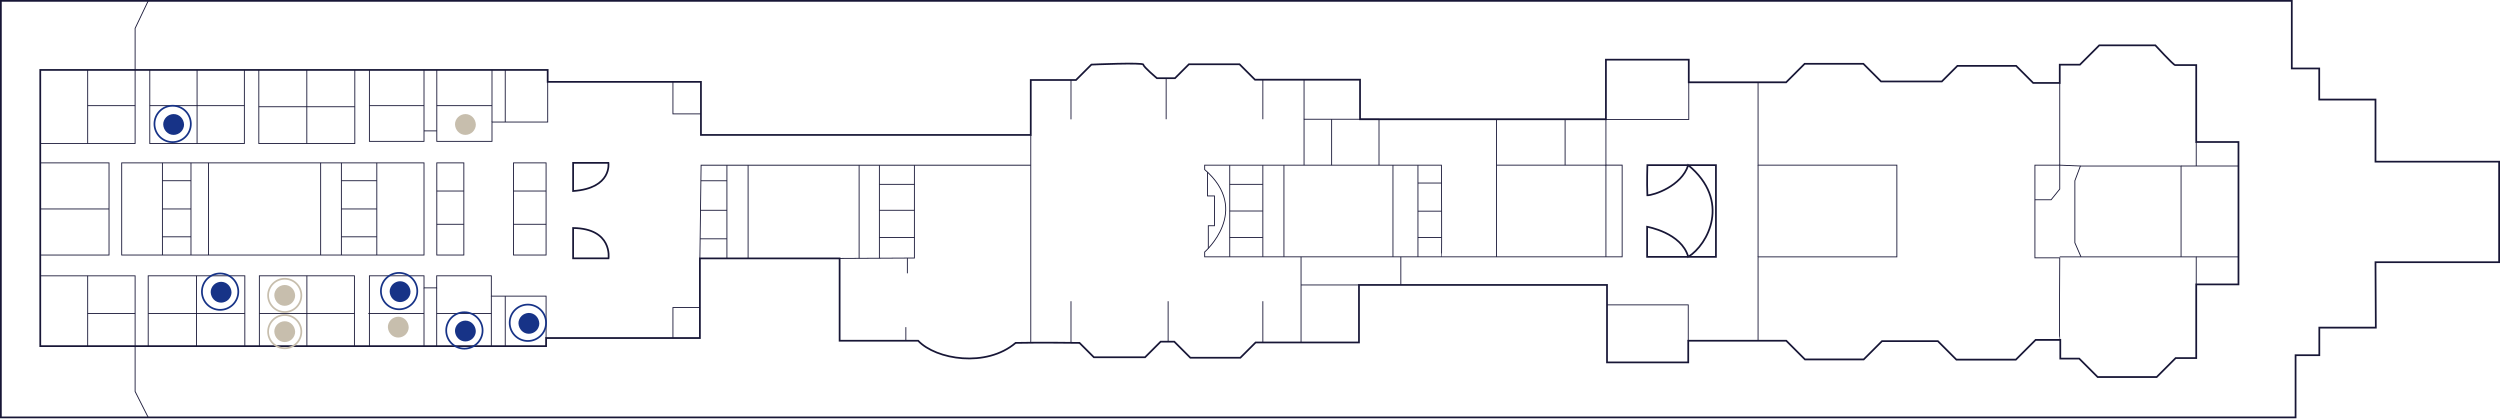
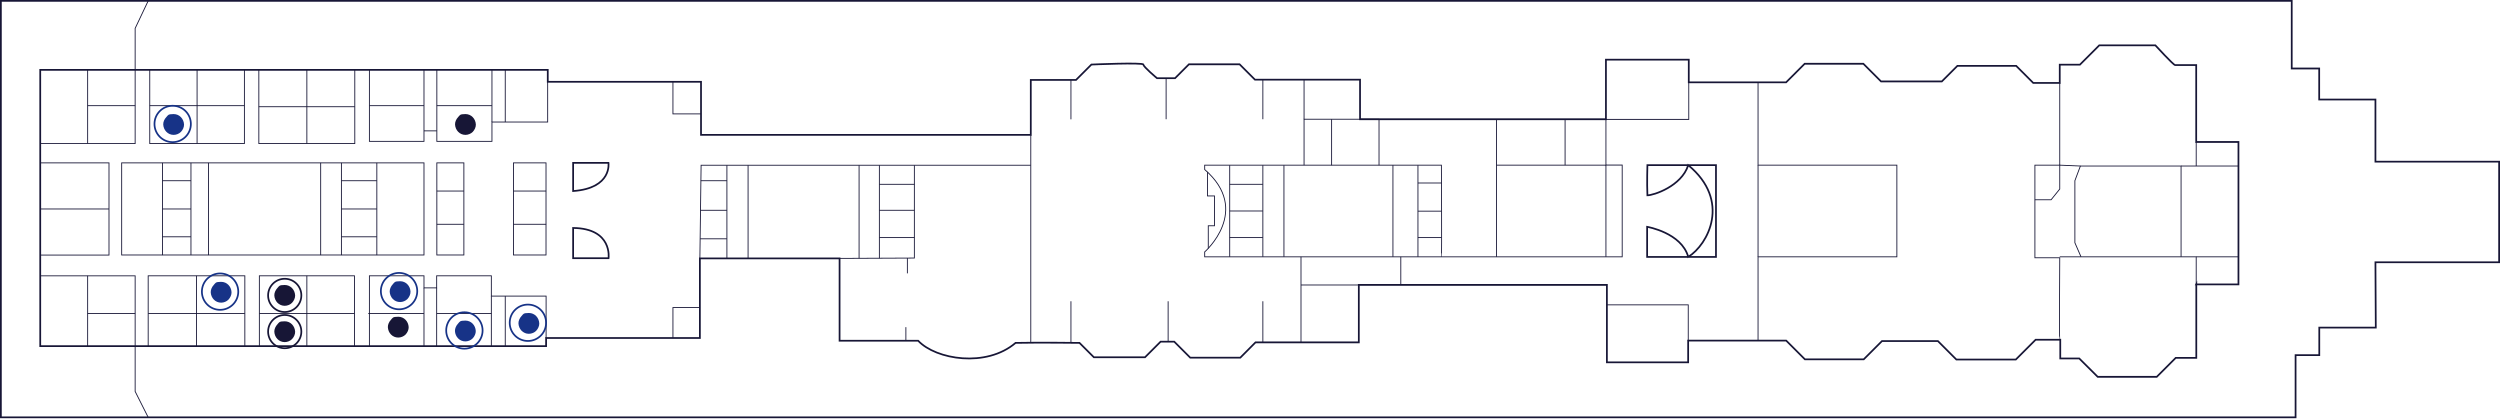
- <svg xmlns="http://www.w3.org/2000/svg" viewBox="0 0 2857.97 478.15">
+ <svg xmlns="http://www.w3.org/2000/svg" id="Layer_1" version="1.1" viewBox="0 0 2858 478.1">
  <defs>
-     <style>.cls-1{stroke:#c7bead;}.cls-1,.cls-2,.cls-3,.cls-4{fill:none;stroke-miterlimit:10;}.cls-1,.cls-2,.cls-4{stroke-width:2px;}.cls-2{stroke:#173387;}.cls-5{fill:#173387;}.cls-3,.cls-4{stroke:#171636;}.cls-6{fill:#c7bead;}</style>
+     <style>
+       .st0 {
+         stroke: #173387;
+       }
+ 
+       .st0, .st1, .st2 {
+         fill: none;
+         stroke-miterlimit: 10;
+       }
+ 
+       .st0, .st2 {
+         stroke-width: 2px;
+       }
+ 
+       .st3 {
+         fill: #171636;
+       }
+ 
+       .st4 {
+         fill: #173387;
+       }
+ 
+       .st1, .st2 {
+         stroke: #171636;
+       }
+     </style>
  </defs>
  <g id="_2eme_plan">
-     <polygon class="cls-4" points="2715.63 299.77 2856.97 299.77 2856.97 184.82 2715.63 184.82 2715.63 113.83 2651.31 113.83 2651.31 78.26 2619.95 78.26 2619.95 1 1 1 1 477.15 2624.27 477.15 2624.27 406.04 2651.41 406.04 2651.41 374.54 2716.01 374.54 2715.63 299.77" />
-     <path class="cls-4" d="M2510.7,325.14h48.29v-162.83h-48.29v-87.91h-24.15c-1.86,0-22.6-22.6-22.6-22.6h-64.08l-22.13,22.13h-23.06v20.89h-30.34l-19.5-19.5h-67.17l-17.8,17.8h-69.5l-20.2-20.2h-67.1l-21.17,21.17h-111.32v-25.89h-94.72v68.1h-281.08v-45.19h-120.11l-17.64-17.64h-57.89l-15.94,15.94h-20.59s-15.56-13-15.56-15.56-59.36,0-59.36,0l-17.61,17.61h-51.73v62.8h-377.04v-60.67h-175.21v-13.62H46.03v315.75h578.25v-9.29h175.83v-91.01h159.73v94.1h89.77c20.43,21.67,78.01,30.96,111.44,2.48,26.62-.62,73.05,0,73.05,0l16.41,16.41h58.51l17.8-17.8h15.63l18.34,18.34h57.19l17.45-17.45h118.13v-65.74h283.55v88.53h92.87v-24.76h112.06l21.36,21.36h67.17l20.89-20.89h63.92l21.13,21.13h68.02l22.56-22.56h28.21v21.4h21.67l21.05,21.05h67.48l21.67-21.67h23.53v-84.2Z" />
-     <path class="cls-3" d="M2354.68,94.83v93.96h-28.39v105.93h28.39s-.62,93.84,0,93.84" />
-     <polyline class="cls-3" points="2510.7 325.14 2510.7 293.65 2354.68 293.65" />
-     <polyline class="cls-3" points="2493.37 293.65 2493.37 189.78 2378.28 189.78 2371.96 206.62 2371.96 277.51 2378.98 293.65" />
-     <line class="cls-3" x1="2510.7" y1="189.78" x2="2510.7" y2="162.31" />
-     <line class="cls-3" x1="2493.37" y1="189.78" x2="2558.99" y2="189.78" />
-     <line class="cls-3" x1="2510.7" y1="293.65" x2="2558.99" y2="293.65" />
-     <polyline class="cls-3" points="2378.28 189.78 2354.68 188.79 2354.68 216.14 2344.82 228.36 2326.3 228.36" />
-     <polyline class="cls-3" points="2009.8 94.83 2009.8 188.79 2168.47 188.79 2168.47 293.65 2009.8 293.65 2009.8 389.52" />
-     <line class="cls-3" x1="2009.8" y1="188.79" x2="2009.8" y2="293.65" />
-     <polyline class="cls-3" points="1929.98 389.52 1929.98 348.52 1837.11 348.52" />
-     <path class="cls-3" d="M1930.59,94.09v42.44h-94.72v52.25h18.56v104.86h-477.26v-5.56s54.13-47.33,0-94.22v-5.01h270.63s.64,104.79,0,104.79" />
-     <path class="cls-4" d="M1929.98,188.79c-7.69,24.19-39.7,34.47-46.74,34.47-.62-14.13,0-34.47,0-34.47h78.39v104.86h-78.67v-34.42s39.33,6.73,47.02,34.42c22.65-14.13,49.29-64.17,0-104.86Z" />
-     <polyline class="cls-3" points="1835.87 293.65 1835.87 188.79 1710.81 188.79" />
-     <line class="cls-3" x1="1710.81" y1="136.31" x2="1710.81" y2="293.65" />
-     <line class="cls-3" x1="1789.2" y1="136.31" x2="1789.2" y2="188.79" />
-     <polyline class="cls-3" points="1576.46 188.86 1576.46 136.31 1490.78 136.31 1490.78 188.79" />
-     <line class="cls-3" x1="1490.78" y1="91.11" x2="1490.78" y2="136.31" />
-     <line class="cls-3" x1="1522.31" y1="188.86" x2="1522.31" y2="136.31" />
-     <line class="cls-3" x1="1592.41" y1="293.65" x2="1592.41" y2="188.79" />
-     <line class="cls-3" x1="1467.78" y1="293.65" x2="1467.78" y2="188.86" />
-     <line class="cls-3" x1="1443.67" y1="293.65" x2="1443.67" y2="188.86" />
-     <line class="cls-3" x1="1405.83" y1="293.65" x2="1405.83" y2="188.86" />
-     <line class="cls-3" x1="1443.67" y1="271.57" x2="1405.83" y2="271.57" />
-     <line class="cls-3" x1="1443.67" y1="241.22" x2="1405.83" y2="241.22" />
-     <line class="cls-3" x1="1443.67" y1="210.74" x2="1405.83" y2="210.74" />
-     <line class="cls-3" x1="1620.98" y1="293.65" x2="1620.98" y2="188.86" />
-     <line class="cls-3" x1="1647.91" y1="209.25" x2="1620.98" y2="209.25" />
-     <line class="cls-3" x1="1648.04" y1="241.4" x2="1620.98" y2="241.4" />
-     <line class="cls-3" x1="1647.91" y1="271.57" x2="1620.98" y2="271.57" />
-     <polyline class="cls-3" points="1381.32 283.95 1381.32 258.07 1388.36 258.07 1388.36 224 1380.43 224 1380.43 196.82" />
-     <line class="cls-3" x1="1601.42" y1="325.76" x2="1601.42" y2="293.65" />
-     <line class="cls-3" x1="1487.34" y1="391.5" x2="1487.34" y2="293.65" />
-     <line class="cls-3" x1="1553.56" y1="325.76" x2="1487.34" y2="325.76" />
-     <line class="cls-3" x1="1443.67" y1="391.5" x2="1443.67" y2="344.35" />
-     <line class="cls-3" x1="1335.38" y1="390.61" x2="1335.38" y2="344.35" />
-     <line class="cls-3" x1="1224.34" y1="391.89" x2="1224.34" y2="344.35" />
-     <line class="cls-3" x1="1443.67" y1="136.31" x2="1443.67" y2="91.11" />
-     <line class="cls-3" x1="1333.13" y1="89.41" x2="1333.13" y2="136.31" />
-     <path class="cls-3" d="M1224.34,91.46s0,46.24,0,44.85" />
-     <line class="cls-3" x1="1178.38" y1="154.26" x2="1178.38" y2="391.77" />
-     <polyline class="cls-3" points="1178.38 188.86 801.48 188.86 800.1 295.42" />
-     <polyline class="cls-3" points="1045.32 188.86 1045.32 294.96 959.83 295.42" />
-     <line class="cls-3" x1="982.13" y1="188.86" x2="982.13" y2="295.3" />
-     <line class="cls-3" x1="1005.3" y1="188.86" x2="1005.3" y2="295.17" />
-     <line class="cls-3" x1="1045.32" y1="271.57" x2="1005.3" y2="271.57" />
-     <line class="cls-3" x1="1045.32" y1="210.74" x2="1005.3" y2="210.74" />
-     <line class="cls-3" x1="1045.32" y1="240.39" x2="1005.3" y2="240.39" />
-     <line class="cls-3" x1="1037.28" y1="295" x2="1037.28" y2="312.46" />
-     <line class="cls-3" x1="1035.56" y1="389.52" x2="1035.56" y2="373.99" />
-     <line class="cls-3" x1="855.21" y1="188.86" x2="855.21" y2="295.3" />
-     <line class="cls-3" x1="831" y1="188.86" x2="831" y2="295.42" />
-     <line class="cls-3" x1="800.39" y1="273.01" x2="831" y2="273.01" />
-     <line class="cls-3" x1="800.81" y1="240.39" x2="831" y2="240.39" />
-     <line class="cls-3" x1="801.25" y1="206.65" x2="831" y2="206.65" />
-     <polyline class="cls-3" points="801.34 130.19 769.29 130.19 769.29 93.59" />
-     <polyline class="cls-3" points="800.1 351.59 769.29 351.59 769.29 386.43" />
-     <polyline class="cls-3" points="624.27 386.43 624.27 338.53 561.67 338.53 561.67 315.3 499.24 315.3 499.24 329.09 484.72 329.09 484.72 315.3 422.29 315.3 422.29 395.71" />
-     <path class="cls-4" d="M655.17,218.38v-32.17h40.37s4.42,29.02-40.37,32.17Z" />
-     <path class="cls-4" d="M655.17,260.65v34.65h40.49s4.93-34.02-40.49-34.65Z" />
-     <rect class="cls-3" x="587.04" y="186.2" width="37.23" height="105.35" />
-     <line class="cls-3" x1="624.27" y1="256.39" x2="587.04" y2="256.39" />
-     <line class="cls-3" x1="624.27" y1="218.38" x2="587.04" y2="218.38" />
-     <rect class="cls-3" x="499.35" y="186.2" width="30.91" height="105.35" />
-     <line class="cls-3" x1="530.26" y1="256.39" x2="499.35" y2="256.39" />
-     <line class="cls-3" x1="530.26" y1="218.38" x2="499.35" y2="218.38" />
-     <polyline class="cls-3" points="626.13 93.59 626.13 139.52 562.44 139.52 562.44 161.6 499.35 161.6 499.35 79.97" />
-     <line class="cls-3" x1="562.44" y1="139.52" x2="562.44" y2="79.97" />
-     <line class="cls-3" x1="577.58" y1="139.52" x2="577.58" y2="79.97" />
-     <line class="cls-3" x1="562.44" y1="120.79" x2="499.35" y2="120.79" />
-     <line class="cls-3" x1="577.58" y1="338.53" x2="577.58" y2="395.71" />
-     <line class="cls-3" x1="561.67" y1="338.53" x2="561.67" y2="395.71" />
-     <line class="cls-3" x1="499.24" y1="329.09" x2="499.24" y2="395.71" />
-     <line class="cls-3" x1="484.72" y1="329.09" x2="484.72" y2="395.71" />
-     <line class="cls-3" x1="561.67" y1="358.43" x2="499.35" y2="358.43" />
-     <polyline class="cls-3" points="484.72 79.97 484.72 161.6 422.29 161.6 422.29 79.97" />
-     <line class="cls-3" x1="499.35" y1="149.62" x2="484.72" y2="149.62" />
-     <rect class="cls-3" x="139.13" y="186.2" width="345.59" height="105.35" />
-     <line class="cls-3" x1="430.77" y1="291.56" x2="430.77" y2="186.2" />
-     <line class="cls-3" x1="390.26" y1="291.56" x2="390.26" y2="186.2" />
-     <line class="cls-3" x1="430.77" y1="206.6" x2="390.26" y2="206.6" />
-     <line class="cls-3" x1="430.77" y1="238.88" x2="390.26" y2="238.88" />
-     <line class="cls-3" x1="430.77" y1="270.72" x2="390.26" y2="270.72" />
-     <line class="cls-3" x1="366.57" y1="291.56" x2="366.57" y2="186.2" />
-     <line class="cls-3" x1="238.34" y1="291.56" x2="238.34" y2="186.2" />
-     <line class="cls-3" x1="218.32" y1="291.56" x2="218.32" y2="186.2" />
-     <line class="cls-3" x1="185.66" y1="291.56" x2="185.66" y2="186.2" />
-     <line class="cls-3" x1="218.32" y1="206.6" x2="185.66" y2="206.6" />
-     <line class="cls-3" x1="218.32" y1="238.88" x2="185.66" y2="238.88" />
-     <line class="cls-3" x1="218.32" y1="270.72" x2="185.66" y2="270.72" />
-     <polyline class="cls-3" points="405.62 79.97 405.62 164.08 295.88 164.08 295.88 79.97" />
-     <line class="cls-3" x1="350.75" y1="79.97" x2="350.75" y2="164.08" />
-     <line class="cls-3" x1="405.62" y1="122.03" x2="295.88" y2="122.03" />
-     <line class="cls-3" x1="484.72" y1="120.79" x2="422.29" y2="120.79" />
-     <polyline class="cls-3" points="279.35 79.97 279.35 164.08 171.24 164.08 171.24 79.97" />
-     <line class="cls-3" x1="225.29" y1="79.97" x2="225.29" y2="164.08" />
-     <line class="cls-3" x1="279.35" y1="120.79" x2="171.24" y2="120.79" />
-     <line class="cls-3" x1="100.24" y1="79.97" x2="100.24" y2="164.08" />
-     <line class="cls-3" x1="154.46" y1="120.79" x2="100.24" y2="120.79" />
-     <polyline class="cls-3" points="46.03 186.2 124.64 186.2 124.64 291.56 46.03 291.56" />
-     <line class="cls-3" x1="46.03" y1="238.88" x2="124.64" y2="238.88" />
-     <line class="cls-3" x1="100.24" y1="395.71" x2="100.24" y2="315.3" />
-     <line class="cls-3" x1="154.46" y1="358.43" x2="100.24" y2="358.43" />
-     <polyline class="cls-3" points="279.89 395.71 279.89 315.3 169.42 315.3 169.42 395.71" />
-     <line class="cls-3" x1="224.65" y1="395.71" x2="224.65" y2="315.3" />
-     <line class="cls-3" x1="279.89" y1="358.43" x2="169.42" y2="358.43" />
-     <polyline class="cls-3" points="405.16 395.71 405.16 315.3 296.49 315.3 296.49 395.71" />
-     <line class="cls-3" x1="350.83" y1="395.71" x2="350.83" y2="315.3" />
-     <line class="cls-3" x1="405.16" y1="358.43" x2="296.49" y2="358.43" />
-     <line class="cls-3" x1="484.72" y1="358.43" x2="421.04" y2="358.43" />
-     <polyline class="cls-3" points="169.42 1 154.46 32.4 154.46 79.97 154.46 164.08 46.03 164.08" />
-     <polyline class="cls-3" points="169.42 477.15 154.46 447.53 154.46 395.71 154.46 315.3 46.03 315.3" />
+     <polygon class="st2" points="2715.6 299.8 2857 299.8 2857 184.8 2715.6 184.8 2715.6 113.8 2651.3 113.8 2651.3 78.3 2619.9 78.3 2619.9 1 1 1 1 477.1 2624.3 477.1 2624.3 406 2651.4 406 2651.4 374.5 2716 374.5 2715.6 299.8" />
+     <path class="st2" d="M2510.7,325.1h48.3v-162.8h-48.3v-87.9h-24.1c-1.9,0-22.6-22.6-22.6-22.6h-64.1l-22.1,22.1h-23.1v20.9h-30.3l-19.5-19.5h-67.2l-17.8,17.8h-69.5l-20.2-20.2h-67.1l-21.2,21.2h-111.3v-25.9h-94.7v68.1h-281.1v-45.2h-120.1l-17.6-17.6h-57.9l-15.9,15.9h-20.6s-15.6-13-15.6-15.6-59.4,0-59.4,0l-17.6,17.6h-51.7v62.8h-377v-60.7h-175.2v-13.6H46v315.8h578.3v-9.3h175.8v-91h159.7v94.1h89.8c20.4,21.7,78,31,111.4,2.5,26.6-.6,73.1,0,73.1,0l16.4,16.4h58.5l17.8-17.8h15.6l18.3,18.3h57.2l17.4-17.5h118.1v-65.7h283.6v88.5h92.9v-24.8h112.1l21.4,21.4h67.2l20.9-20.9h63.9l21.1,21.1h68l22.6-22.6h28.2v21.4h21.7l21.1,21h67.5l21.7-21.7h23.5v-84.2h0Z" />
+     <path class="st1" d="M2354.7,94.8v94h-28.4v105.9h28.4s-.6,93.8,0,93.8" />
+     <polyline class="st1" points="2510.7 325.1 2510.7 293.6 2354.7 293.6" />
+     <polyline class="st1" points="2493.4 293.6 2493.4 189.8 2378.3 189.8 2372 206.6 2372 277.5 2379 293.6" />
+     <line class="st1" x1="2510.7" y1="189.8" x2="2510.7" y2="162.3" />
+     <line class="st1" x1="2493.4" y1="189.8" x2="2559" y2="189.8" />
+     <line class="st1" x1="2510.7" y1="293.6" x2="2559" y2="293.6" />
+     <polyline class="st1" points="2378.3 189.8 2354.7 188.8 2354.7 216.1 2344.8 228.4 2326.3 228.4" />
+     <polyline class="st1" points="2009.8 94.8 2009.8 188.8 2168.5 188.8 2168.5 293.6 2009.8 293.6 2009.8 389.5" />
+     <line class="st1" x1="2009.8" y1="188.8" x2="2009.8" y2="293.6" />
+     <polyline class="st1" points="1930 389.5 1930 348.5 1837.1 348.5" />
+     <path class="st1" d="M1930.6,94.1v42.4h-94.7v52.2h18.6v104.9h-477.3v-5.6s54.1-47.3,0-94.2v-5h270.6s.6,104.8,0,104.8" />
+     <path class="st2" d="M1930,188.8c-7.7,24.2-39.7,34.5-46.7,34.5-.6-14.1,0-34.5,0-34.5h78.4v104.9h-78.7v-34.4s39.3,6.7,47,34.4c22.7-14.1,49.3-64.2,0-104.9h0Z" />
+     <polyline class="st1" points="1835.9 293.6 1835.9 188.8 1710.8 188.8" />
+     <line class="st1" x1="1710.8" y1="136.3" x2="1710.8" y2="293.6" />
+     <line class="st1" x1="1789.2" y1="136.3" x2="1789.2" y2="188.8" />
+     <polyline class="st1" points="1576.5 188.9 1576.5 136.3 1490.8 136.3 1490.8 188.8" />
+     <line class="st1" x1="1490.8" y1="91.1" x2="1490.8" y2="136.3" />
+     <line class="st1" x1="1522.3" y1="188.9" x2="1522.3" y2="136.3" />
+     <line class="st1" x1="1592.4" y1="293.6" x2="1592.4" y2="188.8" />
+     <line class="st1" x1="1467.8" y1="293.6" x2="1467.8" y2="188.9" />
+     <line class="st1" x1="1443.7" y1="293.6" x2="1443.7" y2="188.9" />
+     <line class="st1" x1="1405.8" y1="293.6" x2="1405.8" y2="188.9" />
+     <line class="st1" x1="1443.7" y1="271.6" x2="1405.8" y2="271.6" />
+     <line class="st1" x1="1443.7" y1="241.2" x2="1405.8" y2="241.2" />
+     <line class="st1" x1="1443.7" y1="210.7" x2="1405.8" y2="210.7" />
+     <line class="st1" x1="1621" y1="293.6" x2="1621" y2="188.9" />
+     <line class="st1" x1="1647.9" y1="209.2" x2="1621" y2="209.2" />
+     <line class="st1" x1="1648" y1="241.4" x2="1621" y2="241.4" />
+     <line class="st1" x1="1647.9" y1="271.6" x2="1621" y2="271.6" />
+     <polyline class="st1" points="1381.3 284 1381.3 258.1 1388.4 258.1 1388.4 224 1380.4 224 1380.4 196.8" />
+     <line class="st1" x1="1601.4" y1="325.8" x2="1601.4" y2="293.6" />
+     <line class="st1" x1="1487.3" y1="391.5" x2="1487.3" y2="293.6" />
+     <line class="st1" x1="1553.6" y1="325.8" x2="1487.3" y2="325.8" />
+     <line class="st1" x1="1443.7" y1="391.5" x2="1443.7" y2="344.4" />
+     <line class="st1" x1="1335.4" y1="390.6" x2="1335.4" y2="344.4" />
+     <line class="st1" x1="1224.3" y1="391.9" x2="1224.3" y2="344.4" />
+     <line class="st1" x1="1443.7" y1="136.3" x2="1443.7" y2="91.1" />
+     <line class="st1" x1="1333.1" y1="89.4" x2="1333.1" y2="136.3" />
+     <path class="st1" d="M1224.3,91.5s0,46.2,0,44.8" />
+     <line class="st1" x1="1178.4" y1="154.3" x2="1178.4" y2="391.8" />
+     <polyline class="st1" points="1178.4 188.9 801.5 188.9 800.1 295.4" />
+     <polyline class="st1" points="1045.3 188.9 1045.3 295 959.8 295.4" />
+     <line class="st1" x1="982.1" y1="188.9" x2="982.1" y2="295.3" />
+     <line class="st1" x1="1005.3" y1="188.9" x2="1005.3" y2="295.2" />
+     <line class="st1" x1="1045.3" y1="271.6" x2="1005.3" y2="271.6" />
+     <line class="st1" x1="1045.3" y1="210.7" x2="1005.3" y2="210.7" />
+     <line class="st1" x1="1045.3" y1="240.4" x2="1005.3" y2="240.4" />
+     <line class="st1" x1="1037.3" y1="295" x2="1037.3" y2="312.5" />
+     <line class="st1" x1="1035.6" y1="389.5" x2="1035.6" y2="374" />
+     <line class="st1" x1="855.2" y1="188.9" x2="855.2" y2="295.3" />
+     <line class="st1" x1="831" y1="188.9" x2="831" y2="295.4" />
+     <line class="st1" x1="800.4" y1="273" x2="831" y2="273" />
+     <line class="st1" x1="800.8" y1="240.4" x2="831" y2="240.4" />
+     <line class="st1" x1="801.2" y1="206.6" x2="831" y2="206.6" />
+     <polyline class="st1" points="801.3 130.2 769.3 130.2 769.3 93.6" />
+     <polyline class="st1" points="800.1 351.6 769.3 351.6 769.3 386.4" />
+     <polyline class="st1" points="624.3 386.4 624.3 338.5 561.7 338.5 561.7 315.3 499.2 315.3 499.2 329.1 484.7 329.1 484.7 315.3 422.3 315.3 422.3 395.7" />
+     <path class="st2" d="M655.2,218.4v-32.2h40.4s4.4,29-40.4,32.2Z" />
+     <path class="st2" d="M655.2,260.6v34.6h40.5s4.9-34-40.5-34.6Z" />
+     <rect class="st1" x="587" y="186.2" width="37.2" height="105.3" />
+     <line class="st1" x1="624.3" y1="256.4" x2="587" y2="256.4" />
+     <line class="st1" x1="624.3" y1="218.4" x2="587" y2="218.4" />
+     <rect class="st1" x="499.4" y="186.2" width="30.9" height="105.3" />
+     <line class="st1" x1="530.3" y1="256.4" x2="499.4" y2="256.4" />
+     <line class="st1" x1="530.3" y1="218.4" x2="499.4" y2="218.4" />
+     <polyline class="st1" points="626.1 93.6 626.1 139.5 562.4 139.5 562.4 161.6 499.4 161.6 499.4 80" />
+     <line class="st1" x1="562.4" y1="139.5" x2="562.4" y2="80" />
+     <line class="st1" x1="577.6" y1="139.5" x2="577.6" y2="80" />
+     <line class="st1" x1="562.4" y1="120.8" x2="499.4" y2="120.8" />
+     <line class="st1" x1="577.6" y1="338.5" x2="577.6" y2="395.7" />
+     <line class="st1" x1="561.7" y1="338.5" x2="561.7" y2="395.7" />
+     <line class="st1" x1="499.2" y1="329.1" x2="499.2" y2="395.7" />
+     <line class="st1" x1="484.7" y1="329.1" x2="484.7" y2="395.7" />
+     <line class="st1" x1="561.7" y1="358.4" x2="499.4" y2="358.4" />
+     <polyline class="st1" points="484.7 80 484.7 161.6 422.3 161.6 422.3 80" />
+     <line class="st1" x1="499.4" y1="149.6" x2="484.7" y2="149.6" />
+     <rect class="st1" x="139.1" y="186.2" width="345.6" height="105.3" />
+     <line class="st1" x1="430.8" y1="291.6" x2="430.8" y2="186.2" />
+     <line class="st1" x1="390.3" y1="291.6" x2="390.3" y2="186.2" />
+     <line class="st1" x1="430.8" y1="206.6" x2="390.3" y2="206.6" />
+     <line class="st1" x1="430.8" y1="238.9" x2="390.3" y2="238.9" />
+     <line class="st1" x1="430.8" y1="270.7" x2="390.3" y2="270.7" />
+     <line class="st1" x1="366.6" y1="291.6" x2="366.6" y2="186.2" />
+     <line class="st1" x1="238.3" y1="291.6" x2="238.3" y2="186.2" />
+     <line class="st1" x1="218.3" y1="291.6" x2="218.3" y2="186.2" />
+     <line class="st1" x1="185.7" y1="291.6" x2="185.7" y2="186.2" />
+     <line class="st1" x1="218.3" y1="206.6" x2="185.7" y2="206.6" />
+     <line class="st1" x1="218.3" y1="238.9" x2="185.7" y2="238.9" />
+     <line class="st1" x1="218.3" y1="270.7" x2="185.7" y2="270.7" />
+     <polyline class="st1" points="405.6 80 405.6 164.1 295.9 164.1 295.9 80" />
+     <line class="st1" x1="350.8" y1="80" x2="350.8" y2="164.1" />
+     <line class="st1" x1="405.6" y1="122" x2="295.9" y2="122" />
+     <line class="st1" x1="484.7" y1="120.8" x2="422.3" y2="120.8" />
+     <polyline class="st1" points="279.4 80 279.4 164.1 171.2 164.1 171.2 80" />
+     <line class="st1" x1="225.3" y1="80" x2="225.3" y2="164.1" />
+     <line class="st1" x1="279.4" y1="120.8" x2="171.2" y2="120.8" />
+     <line class="st1" x1="100.2" y1="80" x2="100.2" y2="164.1" />
+     <line class="st1" x1="154.5" y1="120.8" x2="100.2" y2="120.8" />
+     <polyline class="st1" points="46 186.2 124.6 186.2 124.6 291.6 46 291.6" />
+     <line class="st1" x1="46" y1="238.9" x2="124.6" y2="238.9" />
+     <line class="st1" x1="100.2" y1="395.7" x2="100.2" y2="315.3" />
+     <line class="st1" x1="154.5" y1="358.4" x2="100.2" y2="358.4" />
+     <polyline class="st1" points="279.9 395.7 279.9 315.3 169.4 315.3 169.4 395.7" />
+     <line class="st1" x1="224.6" y1="395.7" x2="224.6" y2="315.3" />
+     <line class="st1" x1="279.9" y1="358.4" x2="169.4" y2="358.4" />
+     <polyline class="st1" points="405.2 395.7 405.2 315.3 296.5 315.3 296.5 395.7" />
+     <line class="st1" x1="350.8" y1="395.7" x2="350.8" y2="315.3" />
+     <line class="st1" x1="405.2" y1="358.4" x2="296.5" y2="358.4" />
+     <line class="st1" x1="484.7" y1="358.4" x2="421" y2="358.4" />
+     <polyline class="st1" points="169.4 1 154.5 32.4 154.5 80 154.5 164.1 46 164.1" />
+     <polyline class="st1" points="169.4 477.1 154.5 447.5 154.5 395.7 154.5 315.3 46 315.3" />
  </g>
  <g id="points">
-     <path class="cls-6" d="M532.06,154.22c3.05,0,6.26-1.33,8.42-3.49s3.62-5.45,3.49-8.42c-.29-6.45-5.23-11.91-11.91-11.91-3.05,0-6.26,1.33-8.42,3.49s-3.62,5.45-3.49,8.42c.29,6.45,5.23,11.91,11.91,11.91h0Z" />
-     <path class="cls-5" d="M198.49,154.22c3.05,0,6.26-1.33,8.42-3.49s3.62-5.45,3.49-8.42c-.29-6.45-5.23-11.91-11.91-11.91-3.05,0-6.26,1.33-8.42,3.49s-3.62,5.45-3.49,8.42c.29,6.45,5.23,11.91,11.91,11.91h0Z" />
-     <circle class="cls-2" cx="197.36" cy="141.66" r="20.8" />
-     <path class="cls-5" d="M457.38,345.33c3.05,0,6.26-1.33,8.42-3.49s3.62-5.45,3.49-8.42c-.29-6.45-5.23-11.91-11.91-11.91-3.05,0-6.26,1.33-8.42,3.49s-3.62,5.45-3.49,8.42c.29,6.45,5.23,11.91,11.91,11.91h0Z" />
-     <circle class="cls-2" cx="456.25" cy="332.77" r="20.8" />
-     <path class="cls-5" d="M604.61,381.57c3.05,0,6.26-1.33,8.42-3.49s3.62-5.45,3.49-8.42c-.29-6.45-5.23-11.91-11.91-11.91-3.05,0-6.26,1.33-8.42,3.49s-3.62,5.45-3.49,8.42c.29,6.45,5.23,11.91,11.91,11.91h0Z" />
-     <circle class="cls-2" cx="603.47" cy="369.01" r="20.8" />
-     <path class="cls-5" d="M532.03,390.34c3.05,0,6.26-1.33,8.42-3.49s3.62-5.45,3.49-8.42c-.29-6.45-5.23-11.91-11.91-11.91-3.05,0-6.26,1.33-8.42,3.49s-3.62,5.45-3.49,8.42c.29,6.45,5.23,11.91,11.91,11.91h0Z" />
-     <circle class="cls-2" cx="530.9" cy="377.78" r="20.8" />
-     <path class="cls-5" d="M252.76,345.98c3.05,0,6.26-1.33,8.42-3.49s3.62-5.45,3.49-8.42c-.29-6.45-5.23-11.91-11.91-11.91-3.05,0-6.26,1.33-8.42,3.49s-3.62,5.45-3.49,8.42c.29,6.45,5.23,11.91,11.91,11.91h0Z" />
-     <circle class="cls-2" cx="251.63" cy="333.42" r="20.8" />
-     <path class="cls-6" d="M325.49,391.06c3.05,0,6.26-1.33,8.42-3.49s3.62-5.45,3.49-8.42c-.29-6.45-5.23-11.91-11.91-11.91-3.05,0-6.26,1.33-8.42,3.49s-3.62,5.45-3.49,8.42c.29,6.45,5.23,11.91,11.91,11.91h0Z" />
-     <path class="cls-6" d="M455.32,385.9c3.05,0,6.26-1.33,8.42-3.49s3.62-5.45,3.49-8.42c-.29-6.45-5.23-11.91-11.91-11.91-3.05,0-6.26,1.33-8.42,3.49s-3.62,5.45-3.49,8.42c.29,6.45,5.23,11.91,11.91,11.91h0Z" />
-     <circle class="cls-1" cx="325.49" cy="379.15" r="19" />
-     <path class="cls-6" d="M325.49,349.61c3.05,0,6.26-1.33,8.42-3.49s3.62-5.45,3.49-8.42c-.29-6.45-5.23-11.91-11.91-11.91-3.05,0-6.26,1.33-8.42,3.49s-3.62,5.45-3.49,8.42c.29,6.45,5.23,11.91,11.91,11.91h0Z" />
-     <circle class="cls-1" cx="325.49" cy="337.7" r="19" />
+     <path class="st3" d="M532.1,154.2c3,0,6.3-1.3,8.4-3.5s3.6-5.4,3.5-8.4c-.3-6.4-5.2-11.9-11.9-11.9s-6.3,1.3-8.4,3.5-3.6,5.4-3.5,8.4c.3,6.4,5.2,11.9,11.9,11.9h0Z" />
+     <path class="st4" d="M198.5,154.2c3.1,0,6.3-1.3,8.4-3.5s3.6-5.4,3.5-8.4c-.3-6.4-5.2-11.9-11.9-11.9s-6.3,1.3-8.4,3.5-3.6,5.4-3.5,8.4c.3,6.4,5.2,11.9,11.9,11.9h0Z" />
+     <circle class="st0" cx="197.4" cy="141.7" r="20.8" />
+     <path class="st4" d="M457.4,345.3c3,0,6.3-1.3,8.4-3.5s3.6-5.5,3.5-8.4c-.3-6.5-5.2-11.9-11.9-11.9s-6.3,1.3-8.4,3.5-3.6,5.5-3.5,8.4c.3,6.5,5.2,11.9,11.9,11.9h0Z" />
+     <circle class="st0" cx="456.2" cy="332.8" r="20.8" />
+     <path class="st4" d="M604.6,381.6c3,0,6.3-1.3,8.4-3.5s3.6-5.5,3.5-8.4c-.3-6.5-5.2-11.9-11.9-11.9s-6.3,1.3-8.4,3.5-3.6,5.5-3.5,8.4c.3,6.5,5.2,11.9,11.9,11.9h0Z" />
+     <circle class="st0" cx="603.5" cy="369" r="20.8" />
+     <path class="st4" d="M532,390.3c3,0,6.3-1.3,8.4-3.5s3.6-5.5,3.5-8.4c-.3-6.5-5.2-11.9-11.9-11.9s-6.3,1.3-8.4,3.5-3.6,5.5-3.5,8.4c.3,6.5,5.2,11.9,11.9,11.9h0Z" />
+     <circle class="st0" cx="530.9" cy="377.8" r="20.8" />
+     <path class="st4" d="M252.8,346c3.1,0,6.3-1.3,8.4-3.5s3.6-5.5,3.5-8.4c-.3-6.5-5.2-11.9-11.9-11.9s-6.3,1.3-8.4,3.5-3.6,5.5-3.5,8.4c.3,6.5,5.2,11.9,11.9,11.9h0Z" />
+     <circle class="st0" cx="251.6" cy="333.4" r="20.8" />
+     <path class="st3" d="M325.5,391.1c3,0,6.3-1.3,8.4-3.5s3.6-5.5,3.5-8.4c-.3-6.5-5.2-11.9-11.9-11.9s-6.3,1.3-8.4,3.5-3.6,5.5-3.5,8.4c.3,6.5,5.2,11.9,11.9,11.9h0Z" />
+     <path class="st3" d="M455.3,385.9c3,0,6.3-1.3,8.4-3.5s3.6-5.5,3.5-8.4c-.3-6.5-5.2-11.9-11.9-11.9s-6.3,1.3-8.4,3.5-3.6,5.5-3.5,8.4c.3,6.5,5.2,11.9,11.9,11.9h0Z" />
+     <circle class="st2" cx="325.5" cy="379.1" r="19" />
+     <path class="st3" d="M325.5,349.6c3,0,6.3-1.3,8.4-3.5s3.6-5.5,3.5-8.4c-.3-6.5-5.2-11.9-11.9-11.9s-6.3,1.3-8.4,3.5-3.6,5.5-3.5,8.4c.3,6.5,5.2,11.9,11.9,11.9h0Z" />
+     <circle class="st2" cx="325.5" cy="337.7" r="19" />
  </g>
</svg>
